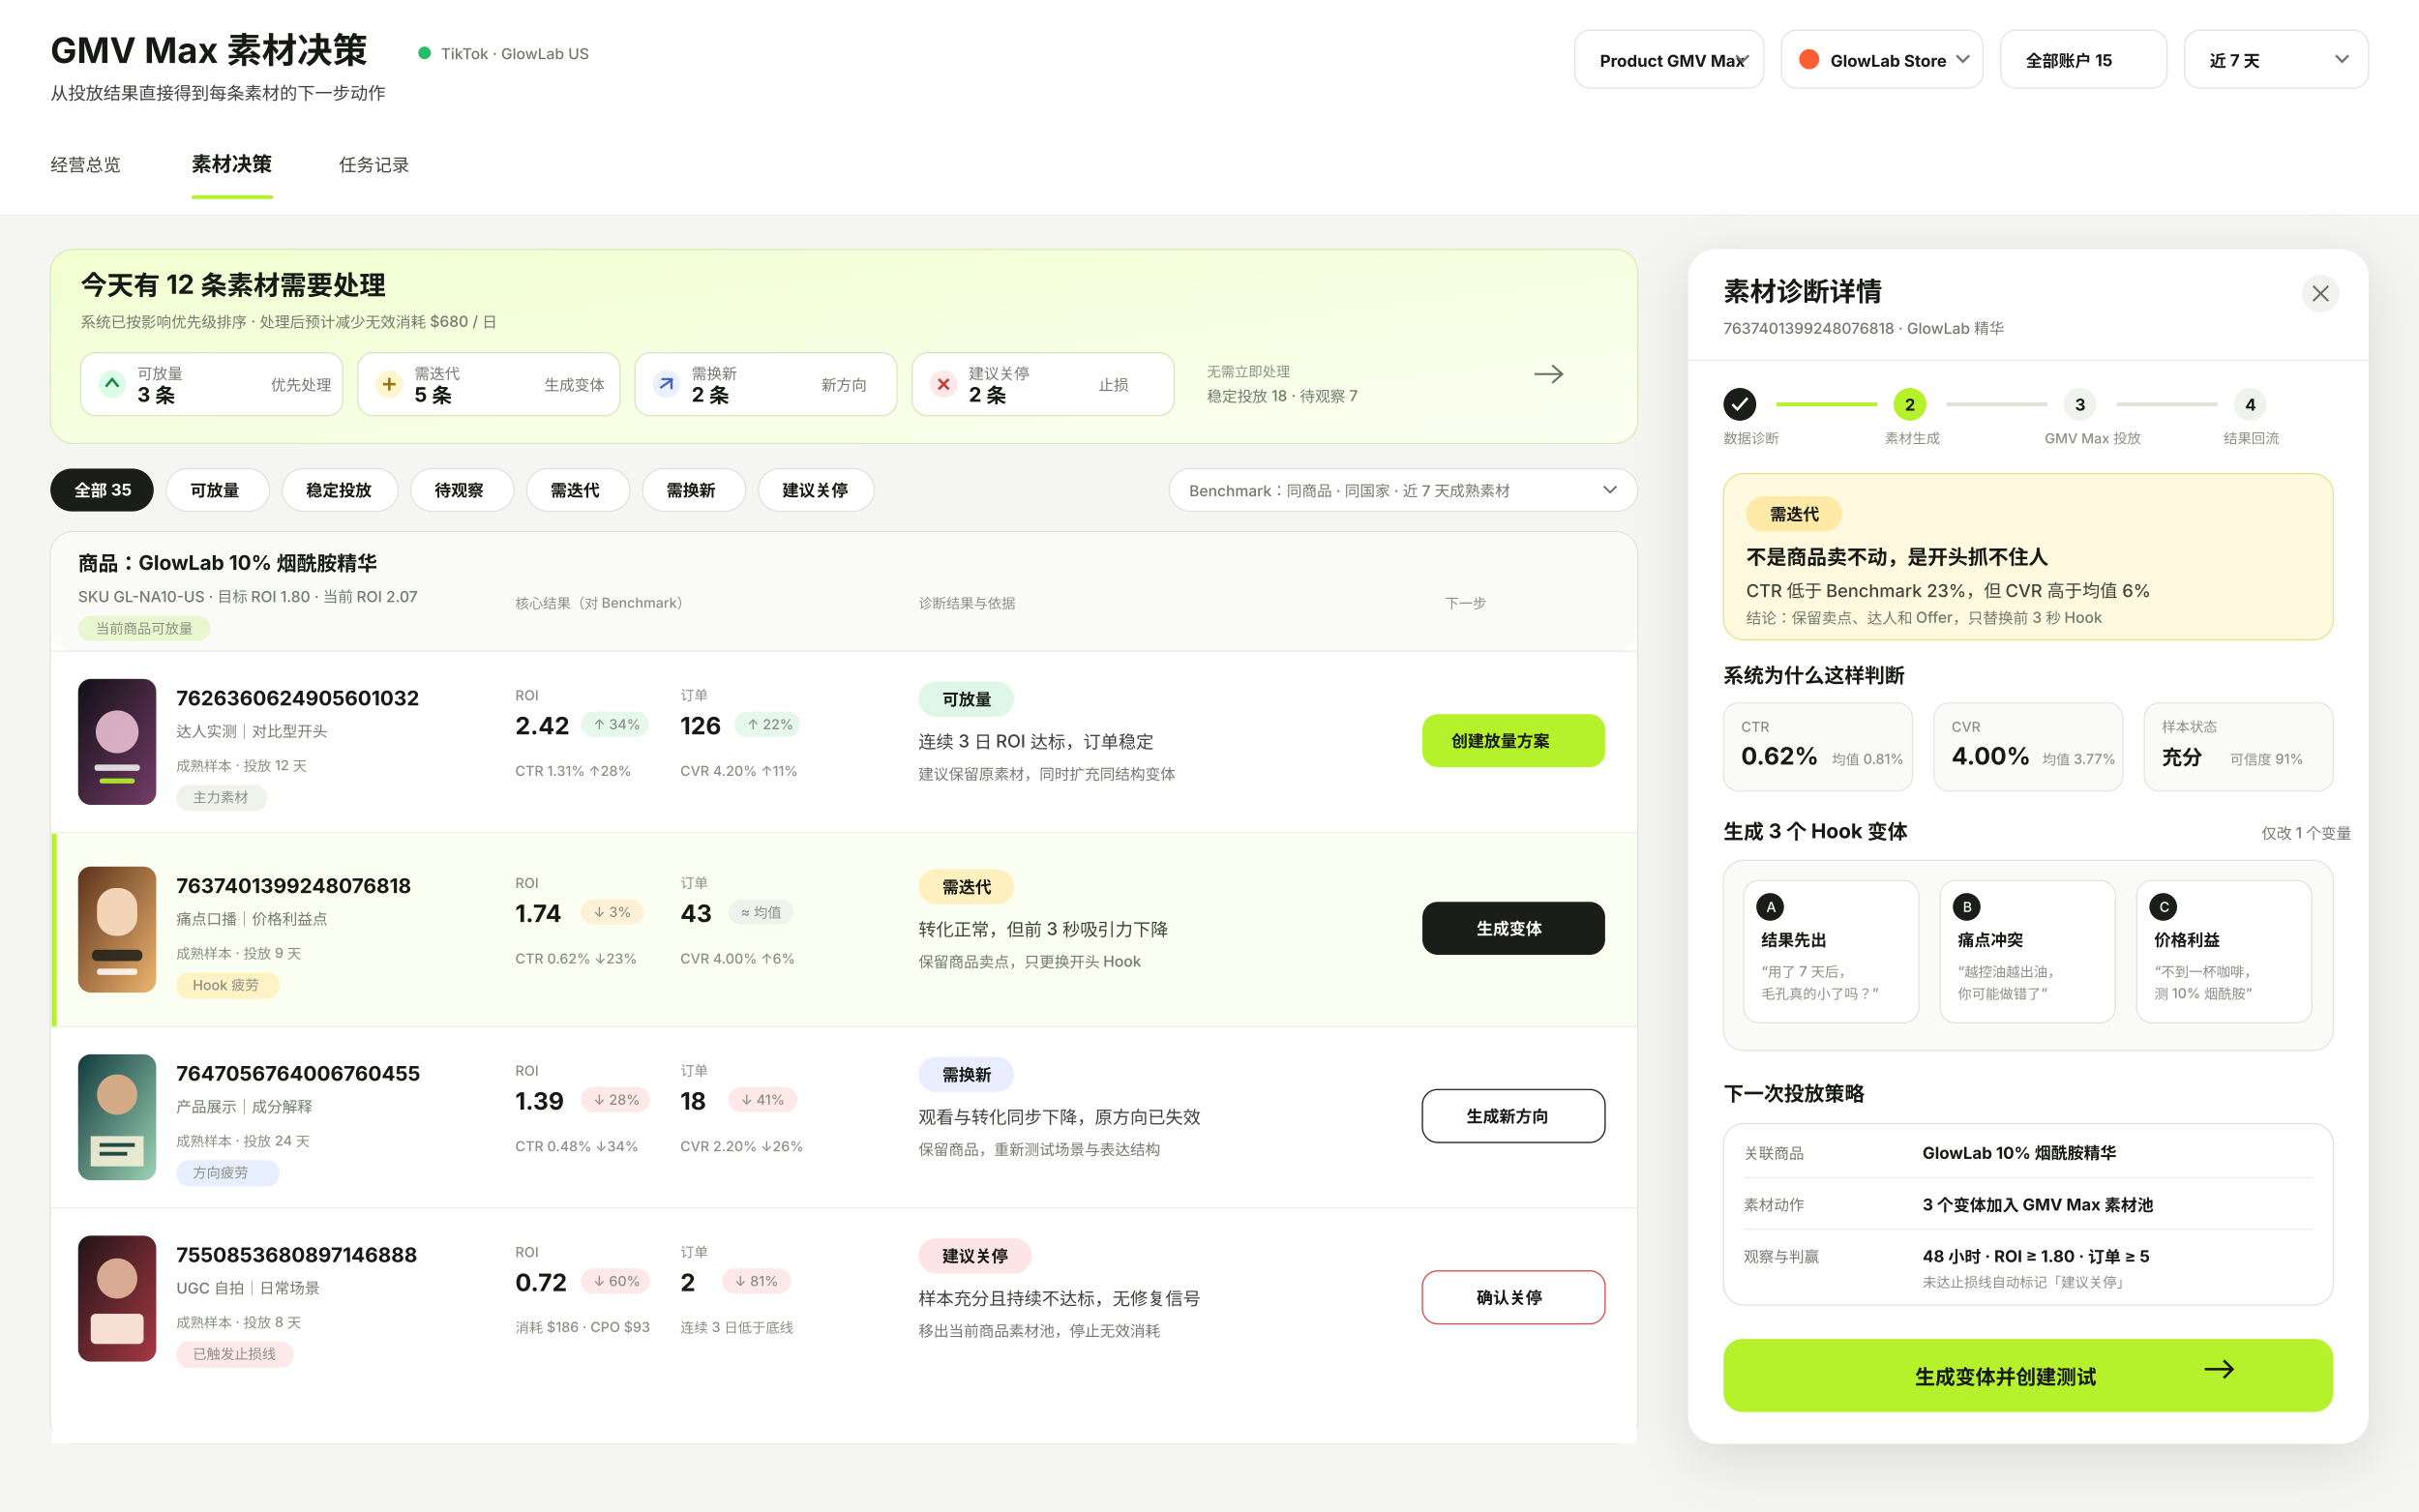
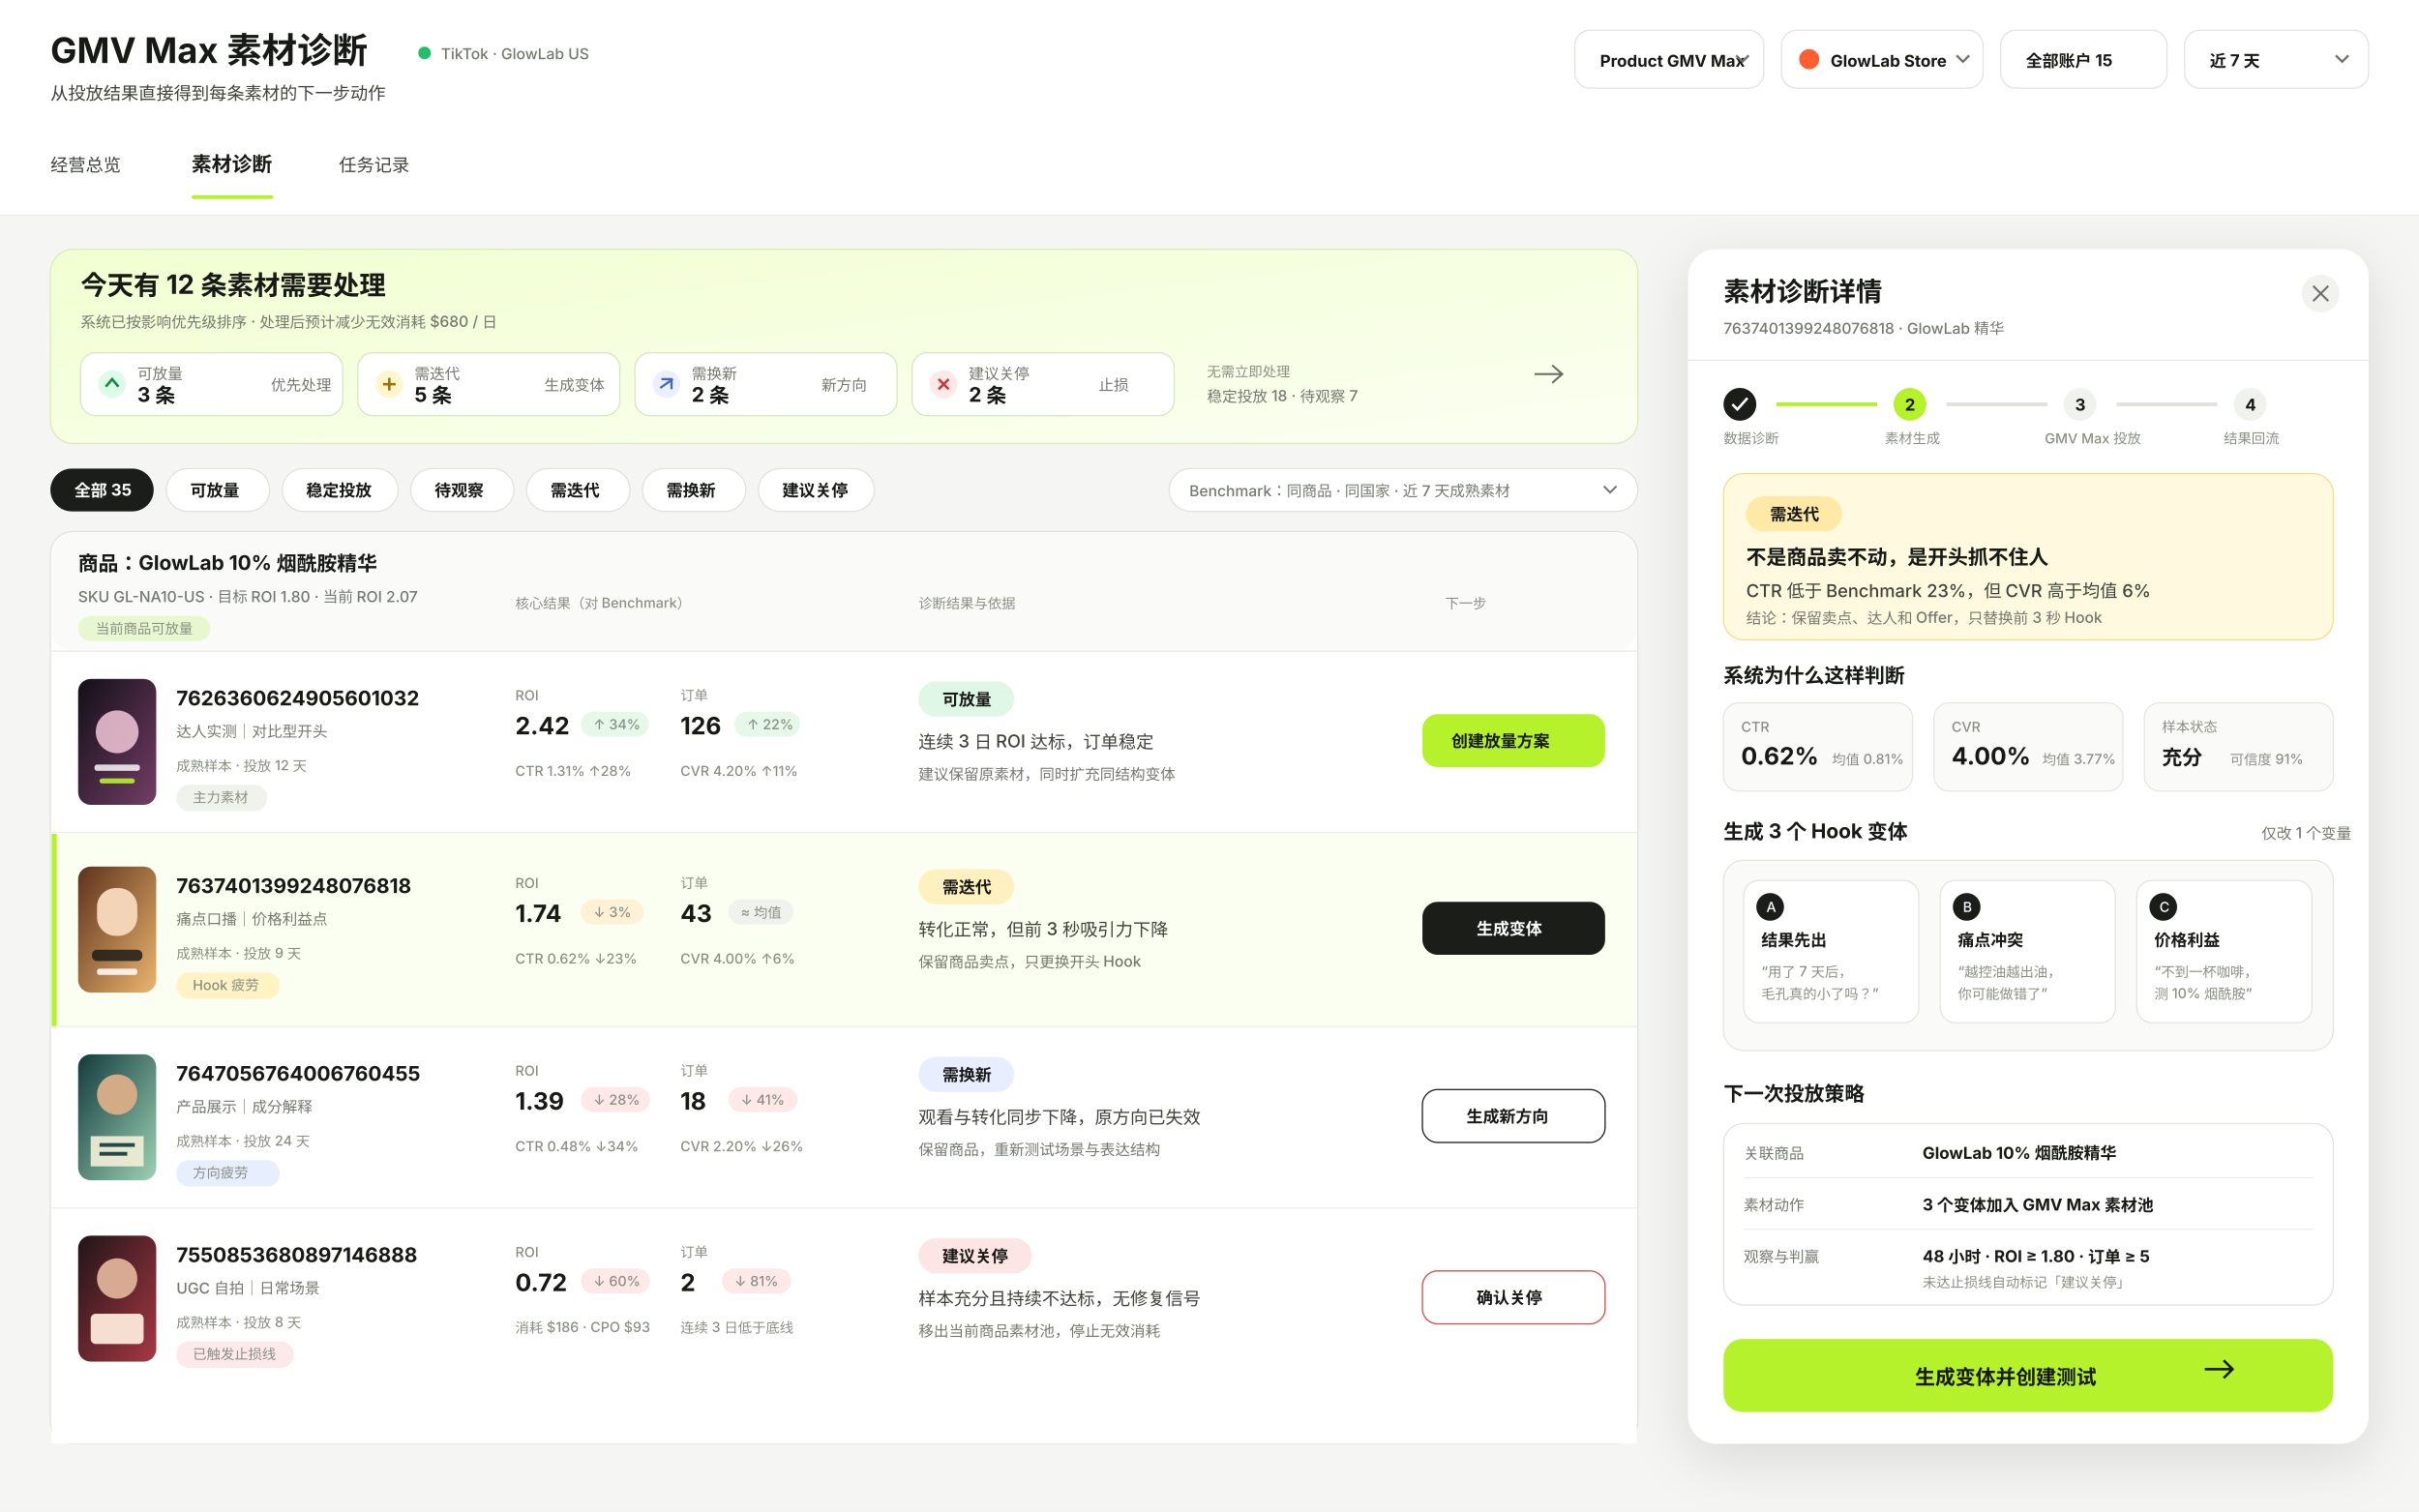
<svg xmlns="http://www.w3.org/2000/svg" width="1920" height="1200" viewBox="0 0 1920 1200">
  <defs>
    <filter id="shadow" x="-20%" y="-20%" width="140%" height="140%">
      <feDropShadow dx="0" dy="12" stdDeviation="22" flood-color="#18230b" flood-opacity="0.12" />
    </filter>
    <filter id="soft" x="-20%" y="-20%" width="140%" height="140%">
      <feDropShadow dx="0" dy="4" stdDeviation="10" flood-color="#18230b" flood-opacity="0.07" />
    </filter>
    <linearGradient id="hero" x1="0" y1="0" x2="1" y2="1">
      <stop offset="0" stop-color="#f1ffd0" />
      <stop offset="1" stop-color="#fbfff2" />
    </linearGradient>
    <linearGradient id="thumb1" x1="0" y1="0" x2="1" y2="1">
      <stop offset="0" stop-color="#120f17" />
      <stop offset="1" stop-color="#743d66" />
    </linearGradient>
    <linearGradient id="thumb2" x1="0" y1="0" x2="1" y2="1">
      <stop offset="0" stop-color="#5d321c" />
      <stop offset="1" stop-color="#ecb56e" />
    </linearGradient>
    <linearGradient id="thumb3" x1="0" y1="0" x2="1" y2="1">
      <stop offset="0" stop-color="#123b3d" />
      <stop offset="1" stop-color="#9dd2b4" />
    </linearGradient>
    <linearGradient id="thumb4" x1="0" y1="0" x2="1" y2="1">
      <stop offset="0" stop-color="#211418" />
      <stop offset="1" stop-color="#a73843" />
    </linearGradient>
    <style>
      .title{font:700 28px -apple-system,BlinkMacSystemFont,"Segoe UI","PingFang SC","Microsoft YaHei",sans-serif;fill:#171915}
      .h2{font:700 21px -apple-system,BlinkMacSystemFont,"Segoe UI","PingFang SC","Microsoft YaHei",sans-serif;fill:#171915}
      .h3{font:700 16px -apple-system,BlinkMacSystemFont,"Segoe UI","PingFang SC","Microsoft YaHei",sans-serif;fill:#171915}
      .body{font:500 14px -apple-system,BlinkMacSystemFont,"Segoe UI","PingFang SC","Microsoft YaHei",sans-serif;fill:#3f433b}
      .small{font:500 12px -apple-system,BlinkMacSystemFont,"Segoe UI","PingFang SC","Microsoft YaHei",sans-serif;fill:#74796f}
      .tiny{font:500 11px -apple-system,BlinkMacSystemFont,"Segoe UI","PingFang SC","Microsoft YaHei",sans-serif;fill:#8a8f84}
      .metric{font:750 19px -apple-system,BlinkMacSystemFont,"Segoe UI","PingFang SC","Microsoft YaHei",sans-serif;fill:#171915}
      .button{font:700 13px -apple-system,BlinkMacSystemFont,"Segoe UI","PingFang SC","Microsoft YaHei",sans-serif;fill:#171915}
      .white{fill:#fff}
    </style>
  </defs>
  <rect width="1920" height="1200" fill="#f5f6f3" />
  <rect x="0" y="0" width="1920" height="172" fill="#ffffff" />
-   <text x="40" y="50" class="title">GMV Max 素材决策</text>
+   <text x="40" y="50" class="title">GMV Max 素材诊断</text>
  <circle cx="337" cy="42" r="5" fill="#25bd67" />
  <text x="350" y="47" class="small">TikTok · GlowLab US</text>
  <text x="40" y="79" class="body" fill="#7b8075">从投放结果直接得到每条素材的下一步动作</text>
  <g transform="translate(1250 24)">
    <rect width="150" height="46" rx="12" fill="#fff" stroke="#e1e4dd" />
    <text x="20" y="29" class="button">Product GMV Max</text>
    <path d="M128 20l5 5 5-5" fill="none" stroke="#6e7469" stroke-width="1.8" />
  </g>
  <g transform="translate(1414 24)">
    <rect width="160" height="46" rx="12" fill="#fff" stroke="#e1e4dd" />
    <circle cx="22" cy="23" r="8" fill="#ff5d32" />
    <text x="39" y="29" class="button">GlowLab Store</text>
    <path d="M139 20l5 5 5-5" fill="none" stroke="#6e7469" stroke-width="1.8" />
  </g>
  <g transform="translate(1588 24)">
    <rect width="132" height="46" rx="12" fill="#fff" stroke="#e1e4dd" />
    <text x="20" y="29" class="button">全部账户 15</text>
  </g>
  <g transform="translate(1734 24)">
    <rect width="146" height="46" rx="12" fill="#fff" stroke="#e1e4dd" />
    <text x="20" y="29" class="button">近 7 天</text>
    <path d="M120 20l5 5 5-5" fill="none" stroke="#6e7469" stroke-width="1.8" />
  </g>
  <g transform="translate(40 112)">
    <text x="0" y="24" class="body" fill="#7a7f75">经营总览</text>
-     <text x="112" y="24" class="h3">素材决策</text>
+     <text x="112" y="24" class="h3">素材诊断</text>
    <rect x="112" y="43" width="65" height="3" rx="2" fill="#b5f22b" />
    <text x="229" y="24" class="body" fill="#7a7f75">任务记录</text>
  </g>
  <line x1="0" y1="171" x2="1920" y2="171" stroke="#e9ebe6" />
  <g transform="translate(40 198)">
    <rect width="1260" height="154" rx="18" fill="url(#hero)" stroke="#dce9b9" />
    <text x="24" y="36" class="h2">今天有 12 条素材需要处理</text>
    <text x="24" y="62" class="small">系统已按影响优先级排序 · 处理后预计减少无效消耗 $680 / 日</text>
    <g transform="translate(24 82)">
      <rect width="208" height="50" rx="12" fill="#fff" stroke="#d9e4c0" />
      <circle cx="25" cy="25" r="11" fill="#dcfce7" />
      <path d="M20 27l5-6 5 6" fill="none" stroke="#148647" stroke-width="2" />
      <text x="45" y="21" class="small">可放量</text>
      <text x="45" y="39" class="h3">3 条</text>
      <text x="151" y="30" class="small" fill="#148647">优先处理</text>
    </g>
    <g transform="translate(244 82)">
      <rect width="208" height="50" rx="12" fill="#fff" stroke="#d9e4c0" />
      <circle cx="25" cy="25" r="11" fill="#fff6cf" />
      <path d="M20 25h10M25 20v10" stroke="#9c7200" stroke-width="2" />
      <text x="45" y="21" class="small">需迭代</text>
      <text x="45" y="39" class="h3">5 条</text>
      <text x="148" y="30" class="small">生成变体</text>
    </g>
    <g transform="translate(464 82)">
      <rect width="208" height="50" rx="12" fill="#fff" stroke="#d9e4c0" />
      <circle cx="25" cy="25" r="11" fill="#eaf0ff" />
      <path d="M20 28l10-7M21 21h8v8" fill="none" stroke="#4668bc" stroke-width="1.8" />
      <text x="45" y="21" class="small">需换新</text>
      <text x="45" y="39" class="h3">2 条</text>
      <text x="148" y="30" class="small">新方向</text>
    </g>
    <g transform="translate(684 82)">
      <rect width="208" height="50" rx="12" fill="#fff" stroke="#d9e4c0" />
      <circle cx="25" cy="25" r="11" fill="#fee8e8" />
      <path d="M21 21l8 8M29 21l-8 8" stroke="#c53b3b" stroke-width="2" />
      <text x="45" y="21" class="small">建议关停</text>
      <text x="45" y="39" class="h3">2 条</text>
      <text x="148" y="30" class="small">止损</text>
    </g>
    <g transform="translate(918 82)">
      <text x="0" y="19" class="tiny">无需立即处理</text>
      <text x="0" y="39" class="small">稳定投放 18 · 待观察 7</text>
      <path d="M260 17h22M274 10l8 7-8 7" fill="none" stroke="#687065" stroke-width="1.6" />
    </g>
  </g>
  <g transform="translate(40 372)">
    <rect x="0" y="0" width="82" height="34" rx="17" fill="#1b1d19" />
    <text x="19" y="22" class="button white">全部 35</text>
    <rect x="92" y="0" width="82" height="34" rx="17" fill="#fff" stroke="#e0e3dc" />
    <text x="111" y="22" class="button">可放量</text>
    <rect x="184" y="0" width="92" height="34" rx="17" fill="#fff" stroke="#e0e3dc" />
    <text x="203" y="22" class="button">稳定投放</text>
    <rect x="286" y="0" width="82" height="34" rx="17" fill="#fff" stroke="#e0e3dc" />
    <text x="305" y="22" class="button">待观察</text>
    <rect x="378" y="0" width="82" height="34" rx="17" fill="#fff" stroke="#e0e3dc" />
    <text x="397" y="22" class="button">需迭代</text>
    <rect x="470" y="0" width="82" height="34" rx="17" fill="#fff" stroke="#e0e3dc" />
    <text x="489" y="22" class="button">需换新</text>
    <rect x="562" y="0" width="92" height="34" rx="17" fill="#fff" stroke="#e0e3dc" />
    <text x="581" y="22" class="button">建议关停</text>
    <g transform="translate(888 0)">
      <rect width="372" height="34" rx="17" fill="#fff" stroke="#e0e3dc" />
      <text x="16" y="22" class="small">Benchmark：同商品 · 同国家 · 近 7 天成熟素材</text>
      <path d="M345 14l5 5 5-5" fill="none" stroke="#6d7369" stroke-width="1.5" />
    </g>
  </g>
  <g transform="translate(40 422)">
    <rect width="1260" height="724" rx="18" fill="#fff" stroke="#e0e3dc" />
    <rect x="1" y="1" width="1258" height="94" rx="17" fill="#fafbf8" />
    <text x="22" y="31" class="h3">商品：GlowLab 10% 烟酰胺精华</text>
    <text x="22" y="56" class="small">SKU GL-NA10-US · 目标 ROI 1.80 · 当前 ROI 2.07</text>
    <rect x="22" y="67" width="105" height="20" rx="10" fill="#e8f7d0" />
    <text x="36" y="81" class="tiny" fill="#58721c">当前商品可放量</text>
    <text x="369" y="61" class="tiny">核心结果（对 Benchmark）</text>
    <text x="689" y="61" class="tiny">诊断结果与依据</text>
    <text x="1107" y="61" class="tiny">下一步</text>
    <line x1="0" y1="95" x2="1260" y2="95" stroke="#e9ebe6" />
    <g transform="translate(0 95)">
      <rect x="1" y="1" width="1258" height="144" fill="#fff" />
      <g transform="translate(22 22)">
        <rect width="62" height="100" rx="10" fill="url(#thumb1)" />
        <circle cx="31" cy="42" r="17" fill="#f0c4d7" opacity="0.86" />
        <rect x="13" y="68" width="36" height="5" rx="2" fill="#fff" opacity="0.82" />
        <rect x="17" y="79" width="28" height="4" rx="2" fill="#b5f22b" opacity="0.9" />
      </g>
      <text x="100" y="43" class="h3">7626360624905601032</text>
      <text x="100" y="68" class="small">达人实测｜对比型开头</text>
      <text x="100" y="95" class="tiny">成熟样本 · 投放 12 天</text>
      <rect x="100" y="106" width="72" height="21" rx="10" fill="#eff3ec" />
      <text x="113" y="120" class="tiny">主力素材</text>
      <text x="369" y="39" class="tiny">ROI</text>
      <text x="369" y="66" class="metric">2.42</text>
      <rect x="421" y="48" width="54" height="20" rx="10" fill="#e5f8e9" />
      <text x="431" y="62" class="tiny" fill="#148647">↑ 34%</text>
      <text x="500" y="39" class="tiny">订单</text>
      <text x="500" y="66" class="metric">126</text>
      <rect x="543" y="48" width="52" height="20" rx="10" fill="#e5f8e9" />
      <text x="553" y="62" class="tiny" fill="#148647">↑ 22%</text>
      <text x="369" y="99" class="tiny">CTR 1.31%  ↑28%</text>
      <text x="500" y="99" class="tiny">CVR 4.20%  ↑11%</text>
      <rect x="689" y="24" width="76" height="28" rx="14" fill="#dff7e6" />
      <text x="708" y="43" class="button" fill="#137a43">可放量</text>
      <text x="689" y="77" class="body">连续 3 日 ROI 达标，订单稳定</text>
      <text x="689" y="102" class="small">建议保留原素材，同时扩充同结构变体</text>
      <rect x="1089" y="50" width="145" height="42" rx="12" fill="#b5f22b" />
      <text x="1112" y="76" class="button">创建放量方案</text>
      <line x1="0" y1="144" x2="1260" y2="144" stroke="#eceee9" />
    </g>
    <g transform="translate(0 239)">
      <rect x="1" y="1" width="1258" height="154" fill="#fbfff1" />
      <rect x="1" y="1" width="4" height="154" fill="#b5f22b" />
      <g transform="translate(22 27)">
        <rect width="62" height="100" rx="10" fill="url(#thumb2)" />
        <rect x="15" y="17" width="32" height="38" rx="15" fill="#f4d4b7" />
        <rect x="11" y="66" width="40" height="9" rx="4" fill="#1b1d19" opacity="0.84" />
        <rect x="15" y="81" width="32" height="5" rx="2" fill="#fff" opacity="0.85" />
      </g>
      <text x="100" y="48" class="h3">7637401399248076818</text>
      <text x="100" y="73" class="small">痛点口播｜价格利益点</text>
      <text x="100" y="100" class="tiny">成熟样本 · 投放 9 天</text>
      <rect x="100" y="111" width="82" height="21" rx="10" fill="#fff2c4" />
      <text x="113" y="125" class="tiny" fill="#866300">Hook 疲劳</text>
      <text x="369" y="44" class="tiny">ROI</text>
      <text x="369" y="71" class="metric">1.74</text>
      <rect x="421" y="53" width="50" height="20" rx="10" fill="#fff1d6" />
      <text x="431" y="67" class="tiny" fill="#9b6800">↓ 3%</text>
      <text x="500" y="44" class="tiny">订单</text>
      <text x="500" y="71" class="metric">43</text>
      <rect x="538" y="53" width="52" height="20" rx="10" fill="#f0f3ed" />
      <text x="548" y="67" class="tiny">≈ 均值</text>
      <text x="369" y="104" class="tiny" fill="#b13434">CTR 0.62%  ↓23%</text>
      <text x="500" y="104" class="tiny" fill="#148647">CVR 4.00%  ↑6%</text>
      <rect x="689" y="29" width="76" height="28" rx="14" fill="#fff0bf" />
      <text x="708" y="48" class="button" fill="#856100">需迭代</text>
      <text x="689" y="82" class="body">转化正常，但前 3 秒吸引力下降</text>
      <text x="689" y="107" class="small">保留商品卖点，只更换开头 Hook</text>
      <rect x="1089" y="55" width="145" height="42" rx="12" fill="#1b1d19" />
      <text x="1132" y="81" class="button white">生成变体</text>
      <line x1="0" y1="154" x2="1260" y2="154" stroke="#eceee9" />
    </g>
    <g transform="translate(0 393)">
      <rect x="1" y="1" width="1258" height="144" fill="#fff" />
      <g transform="translate(22 22)">
        <rect width="62" height="100" rx="10" fill="url(#thumb3)" />
        <circle cx="31" cy="32" r="16" fill="#d3ab87" />
        <path d="M10 65h42v24H10z" fill="#f3f0d7" opacity="0.9" />
        <path d="M17 72h28M17 79h22" stroke="#244845" stroke-width="3" />
      </g>
      <text x="100" y="43" class="h3">7647056764006760455</text>
      <text x="100" y="68" class="small">产品展示｜成分解释</text>
      <text x="100" y="95" class="tiny">成熟样本 · 投放 24 天</text>
      <rect x="100" y="106" width="82" height="21" rx="10" fill="#e7efff" />
      <text x="113" y="120" class="tiny" fill="#425f9f">方向疲劳</text>
      <text x="369" y="39" class="tiny">ROI</text>
      <text x="369" y="66" class="metric">1.39</text>
      <rect x="421" y="48" width="55" height="20" rx="10" fill="#fee8e8" />
      <text x="431" y="62" class="tiny" fill="#b13434">↓ 28%</text>
      <text x="500" y="39" class="tiny">订单</text>
      <text x="500" y="66" class="metric">18</text>
      <rect x="538" y="48" width="55" height="20" rx="10" fill="#fee8e8" />
      <text x="548" y="62" class="tiny" fill="#b13434">↓ 41%</text>
      <text x="369" y="99" class="tiny" fill="#b13434">CTR 0.48%  ↓34%</text>
      <text x="500" y="99" class="tiny" fill="#b13434">CVR 2.20%  ↓26%</text>
      <rect x="689" y="24" width="76" height="28" rx="14" fill="#e8eeff" />
      <text x="708" y="43" class="button" fill="#425f9f">需换新</text>
      <text x="689" y="77" class="body">观看与转化同步下降，原方向已失效</text>
      <text x="689" y="102" class="small">保留商品，重新测试场景与表达结构</text>
      <rect x="1089" y="50" width="145" height="42" rx="12" fill="#fff" stroke="#1b1d19" />
      <text x="1124" y="76" class="button">生成新方向</text>
      <line x1="0" y1="144" x2="1260" y2="144" stroke="#eceee9" />
    </g>
    <g transform="translate(0 537)">
      <rect x="1" y="1" width="1258" height="186" rx="0 0 17 17" fill="#fff" />
      <g transform="translate(22 22)">
        <rect width="62" height="100" rx="10" fill="url(#thumb4)" />
        <circle cx="31" cy="34" r="16" fill="#d9aa92" />
        <rect x="10" y="62" width="42" height="24" rx="4" fill="#f6dfd0" />
      </g>
      <text x="100" y="43" class="h3">7550853680897146888</text>
      <text x="100" y="68" class="small">UGC 自拍｜日常场景</text>
      <text x="100" y="95" class="tiny">成熟样本 · 投放 8 天</text>
      <rect x="100" y="106" width="93" height="21" rx="10" fill="#fde9e9" />
      <text x="113" y="120" class="tiny" fill="#a63838">已触发止损线</text>
      <text x="369" y="39" class="tiny">ROI</text>
      <text x="369" y="66" class="metric">0.72</text>
      <rect x="421" y="48" width="55" height="20" rx="10" fill="#fee8e8" />
      <text x="431" y="62" class="tiny" fill="#b13434">↓ 60%</text>
      <text x="500" y="39" class="tiny">订单</text>
      <text x="500" y="66" class="metric">2</text>
      <rect x="533" y="48" width="55" height="20" rx="10" fill="#fee8e8" />
      <text x="543" y="62" class="tiny" fill="#b13434">↓ 81%</text>
      <text x="369" y="99" class="tiny">消耗 $186 · CPO $93</text>
      <text x="500" y="99" class="tiny">连续 3 日低于底线</text>
      <rect x="689" y="24" width="90" height="28" rx="14" fill="#fee5e5" />
      <text x="708" y="43" class="button" fill="#a63838">建议关停</text>
      <text x="689" y="77" class="body">样本充分且持续不达标，无修复信号</text>
      <text x="689" y="102" class="small">移出当前商品素材池，停止无效消耗</text>
      <rect x="1089" y="50" width="145" height="42" rx="12" fill="#fff" stroke="#d24a4a" />
      <text x="1132" y="76" class="button" fill="#b13434">确认关停</text>
    </g>
  </g>
  <g transform="translate(1340 198)" filter="url(#shadow)">
    <rect width="540" height="948" rx="22" fill="#fff" />
  </g>
  <g transform="translate(1340 198)">
    <text x="28" y="41" class="h2">素材诊断详情</text>
    <text x="28" y="67" class="small">7637401399248076818 · GlowLab 精华</text>
    <circle cx="502" cy="35" r="15" fill="#f2f3ef" />
    <path d="M496 29l12 12M508 29l-12 12" stroke="#687065" stroke-width="1.6" />
    <line x1="0" y1="88" x2="540" y2="88" stroke="#e7e9e3" />
    <g transform="translate(28 110)">
      <circle cx="13" cy="13" r="13" fill="#1b1d19" />
      <path d="M7 13l4 4 8-9" fill="none" stroke="#fff" stroke-width="2" />
      <text x="0" y="44" class="tiny">数据诊断</text>
      <line x1="42" y1="13" x2="122" y2="13" stroke="#b5f22b" stroke-width="3" />
      <circle cx="148" cy="13" r="13" fill="#b5f22b" />
      <text x="144" y="18" class="button">2</text>
      <text x="128" y="44" class="tiny" fill="#171915">素材生成</text>
      <line x1="177" y1="13" x2="257" y2="13" stroke="#e0e3dc" stroke-width="3" />
      <circle cx="283" cy="13" r="13" fill="#f0f2ed" />
      <text x="279" y="18" class="button">3</text>
      <text x="255" y="44" class="tiny">GMV Max 投放</text>
      <line x1="312" y1="13" x2="392" y2="13" stroke="#e0e3dc" stroke-width="3" />
      <circle cx="418" cy="13" r="13" fill="#f0f2ed" />
      <text x="414" y="18" class="button">4</text>
      <text x="397" y="44" class="tiny">结果回流</text>
    </g>
    <g transform="translate(28 178)">
      <rect width="484" height="132" rx="16" fill="#fff9df" stroke="#f1de8d" />
      <rect x="18" y="18" width="76" height="28" rx="14" fill="#ffe9a6" />
      <text x="37" y="37" class="button" fill="#7d5b00">需迭代</text>
      <text x="18" y="72" class="h3">不是商品卖不动，是开头抓不住人</text>
      <text x="18" y="98" class="body">CTR 低于 Benchmark 23%，但 CVR 高于均值 6%</text>
      <text x="18" y="119" class="small">结论：保留卖点、达人和 Offer，只替换前 3 秒 Hook</text>
    </g>
    <text x="28" y="344" class="h3">系统为什么这样判断</text>
    <g transform="translate(28 360)">
      <rect width="150" height="70" rx="12" fill="#fafbf8" stroke="#e4e7e0" />
      <text x="14" y="23" class="tiny">CTR</text>
      <text x="14" y="49" class="metric" fill="#b13434">0.62%</text>
      <text x="86" y="49" class="tiny">均值 0.81%</text>
    </g>
    <g transform="translate(195 360)">
      <rect width="150" height="70" rx="12" fill="#fafbf8" stroke="#e4e7e0" />
      <text x="14" y="23" class="tiny">CVR</text>
      <text x="14" y="49" class="metric" fill="#148647">4.00%</text>
      <text x="86" y="49" class="tiny">均值 3.77%</text>
    </g>
    <g transform="translate(362 360)">
      <rect width="150" height="70" rx="12" fill="#fafbf8" stroke="#e4e7e0" />
      <text x="14" y="23" class="tiny">样本状态</text>
      <text x="14" y="49" class="h3">充分</text>
      <text x="68" y="49" class="tiny">可信度 91%</text>
    </g>
    <text x="28" y="468" class="h3">生成 3 个 Hook 变体</text>
    <text x="455" y="468" class="small">仅改 1 个变量</text>
    <g transform="translate(28 485)">
      <rect width="484" height="151" rx="16" fill="#fafbf8" stroke="#e3e6df" />
      <g transform="translate(16 16)">
        <rect width="139" height="113" rx="12" fill="#fff" stroke="#e2e5de" />
        <circle cx="21" cy="21" r="11" fill="#1b1d19" />
        <text x="18" y="25" class="tiny white">A</text>
        <text x="14" y="52" class="button">结果先出</text>
        <text x="14" y="76" class="tiny">“用了 7 天后，</text>
        <text x="14" y="94" class="tiny">毛孔真的小了吗？”</text>
      </g>
      <g transform="translate(172 16)">
        <rect width="139" height="113" rx="12" fill="#fff" stroke="#e2e5de" />
        <circle cx="21" cy="21" r="11" fill="#1b1d19" />
        <text x="18" y="25" class="tiny white">B</text>
        <text x="14" y="52" class="button">痛点冲突</text>
        <text x="14" y="76" class="tiny">“越控油越出油，</text>
        <text x="14" y="94" class="tiny">你可能做错了”</text>
      </g>
      <g transform="translate(328 16)">
        <rect width="139" height="113" rx="12" fill="#fff" stroke="#e2e5de" />
        <circle cx="21" cy="21" r="11" fill="#1b1d19" />
        <text x="18" y="25" class="tiny white">C</text>
        <text x="14" y="52" class="button">价格利益</text>
        <text x="14" y="76" class="tiny">“不到一杯咖啡，</text>
        <text x="14" y="94" class="tiny">测 10% 烟酰胺”</text>
      </g>
    </g>
    <text x="28" y="676" class="h3">下一次投放策略</text>
    <g transform="translate(28 694)">
      <rect width="484" height="144" rx="16" fill="#fff" stroke="#dfe3da" />
      <text x="16" y="28" class="small">关联商品</text>
      <text x="158" y="28" class="button">GlowLab 10% 烟酰胺精华</text>
      <line x1="16" y1="43" x2="468" y2="43" stroke="#eceee9" />
      <text x="16" y="69" class="small">素材动作</text>
      <text x="158" y="69" class="button">3 个变体加入 GMV Max 素材池</text>
      <line x1="16" y1="84" x2="468" y2="84" stroke="#eceee9" />
      <text x="16" y="110" class="small">观察与判赢</text>
      <text x="158" y="110" class="button">48 小时 · ROI ≥ 1.80 · 订单 ≥ 5</text>
      <text x="158" y="130" class="tiny">未达止损线自动标记「建议关停」</text>
    </g>
    <g transform="translate(28 865)">
      <rect width="484" height="58" rx="15" fill="#b5f22b" />
      <text x="152" y="36" class="h3">生成变体并创建测试</text>
      <path d="M382 24h22M397 17l7 7-7 7" fill="none" stroke="#171915" stroke-width="2" />
    </g>
  </g>
</svg>
